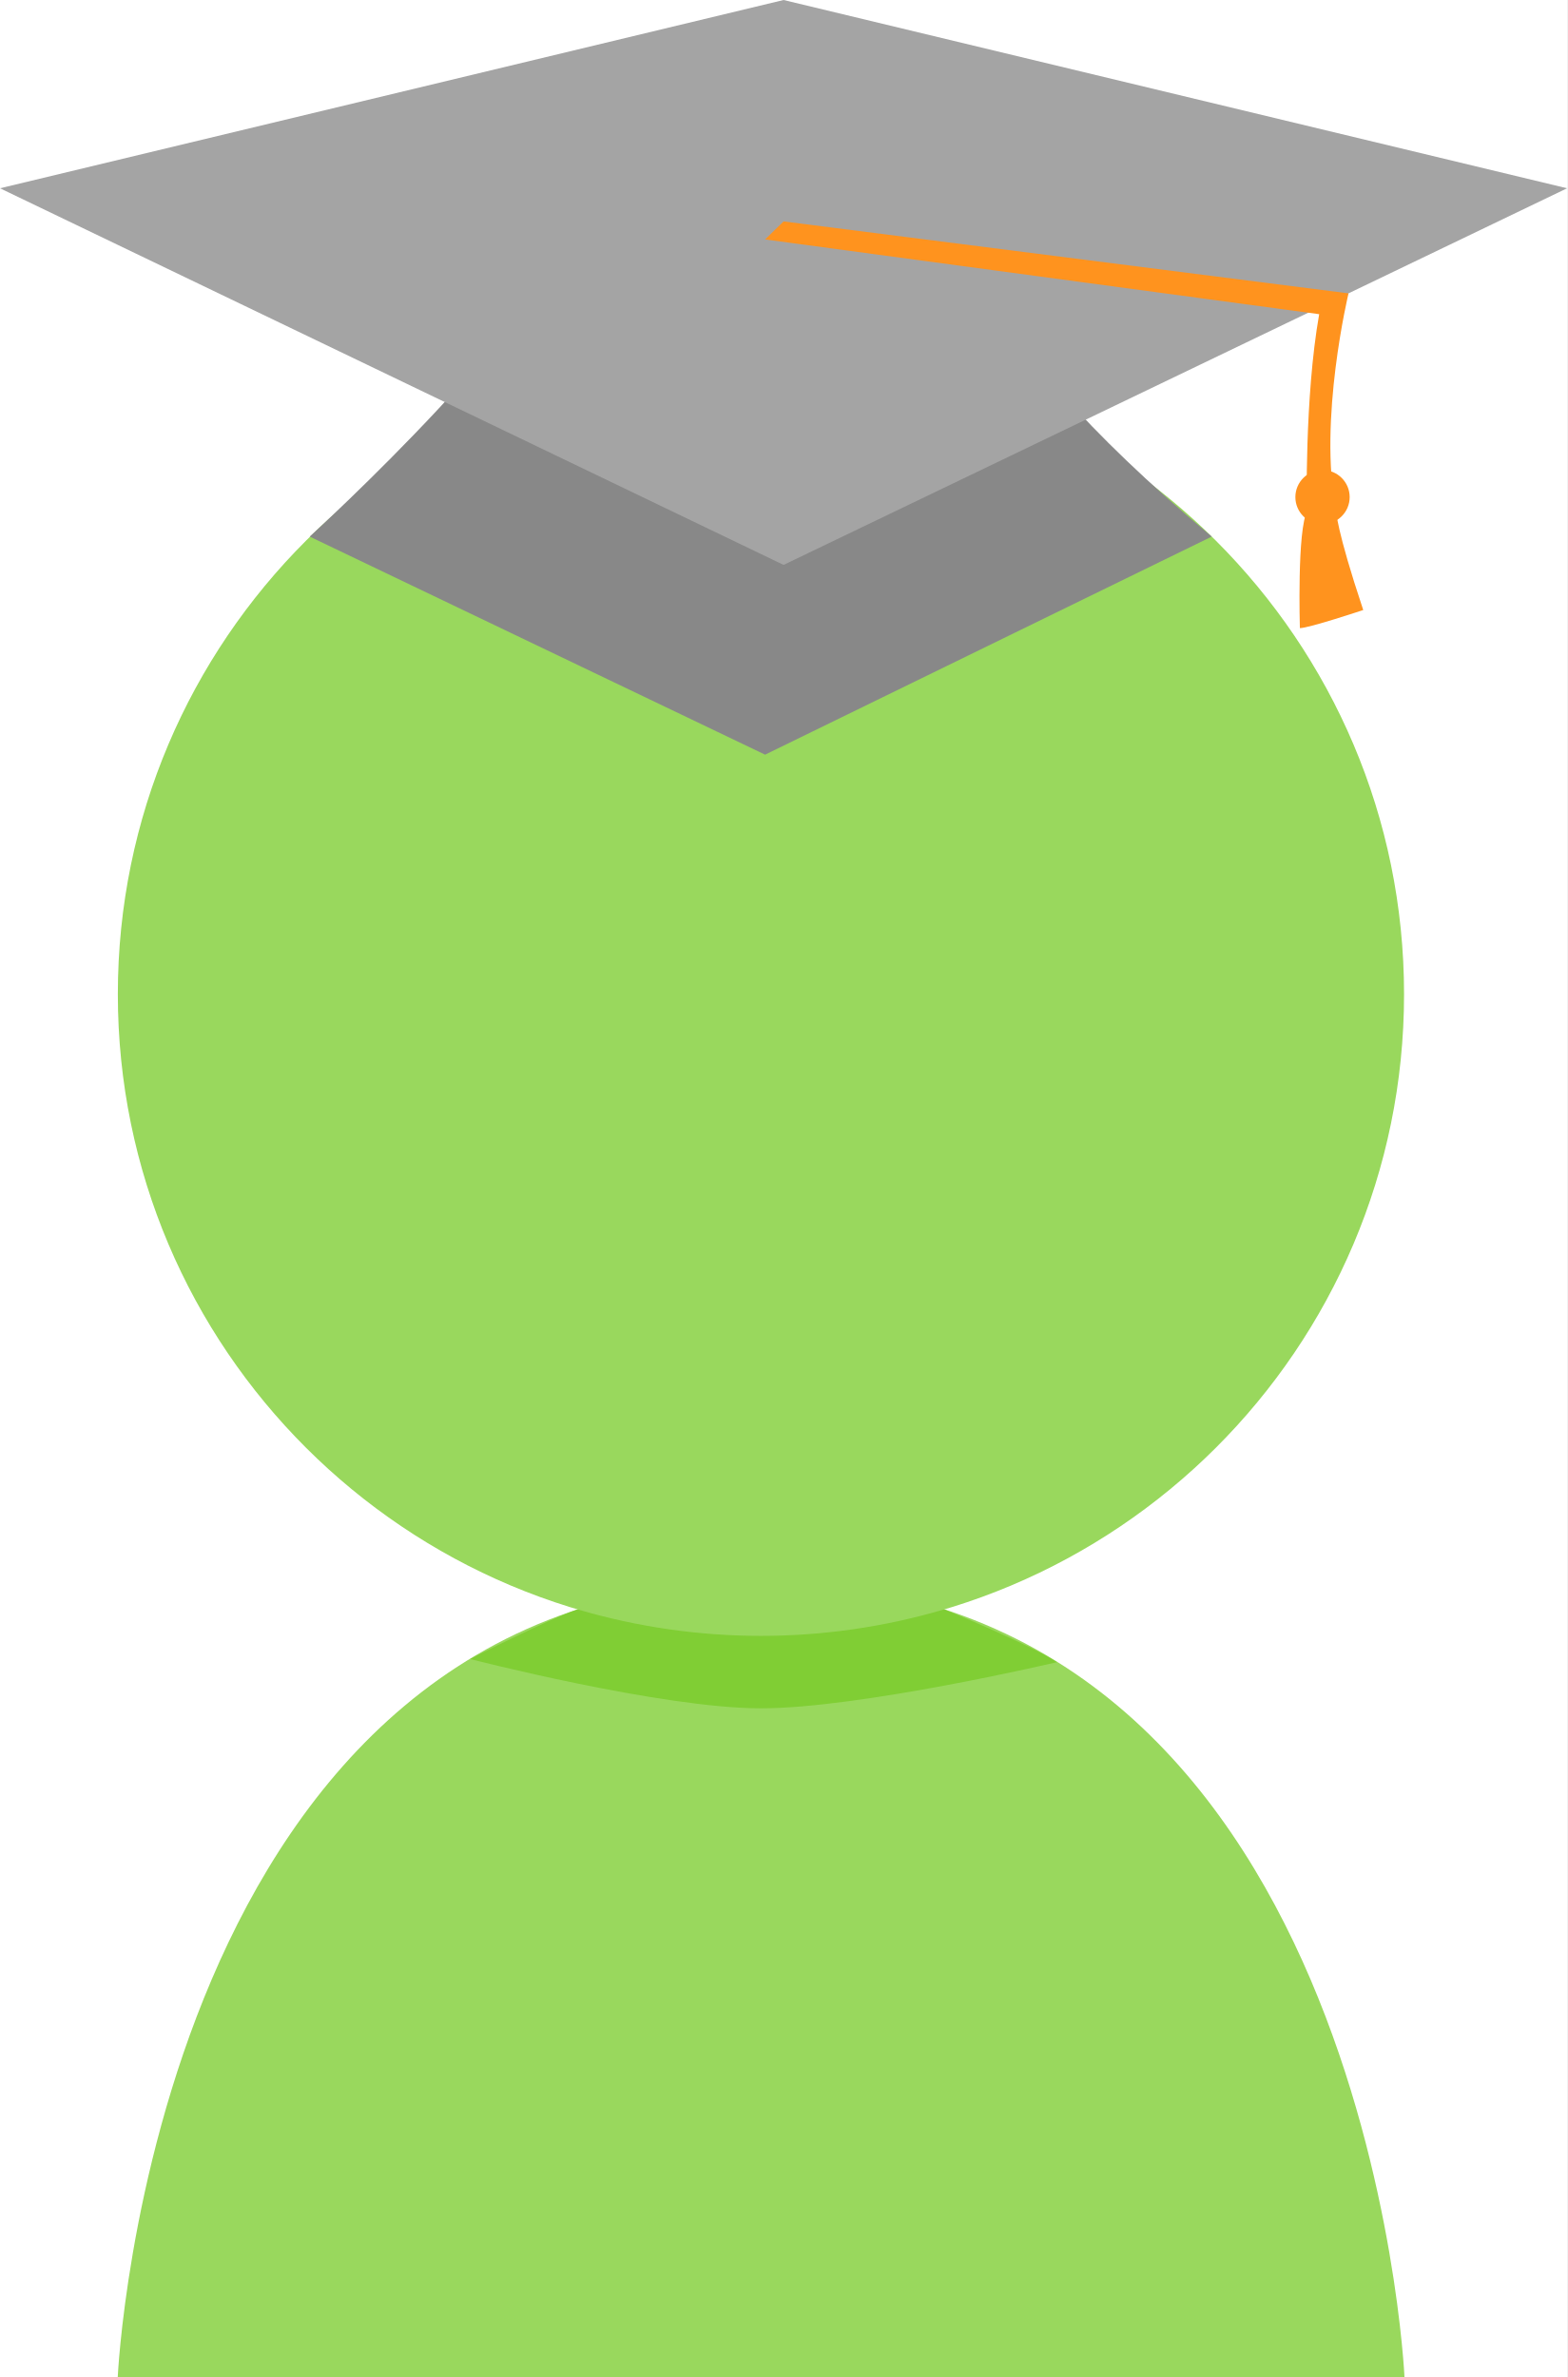
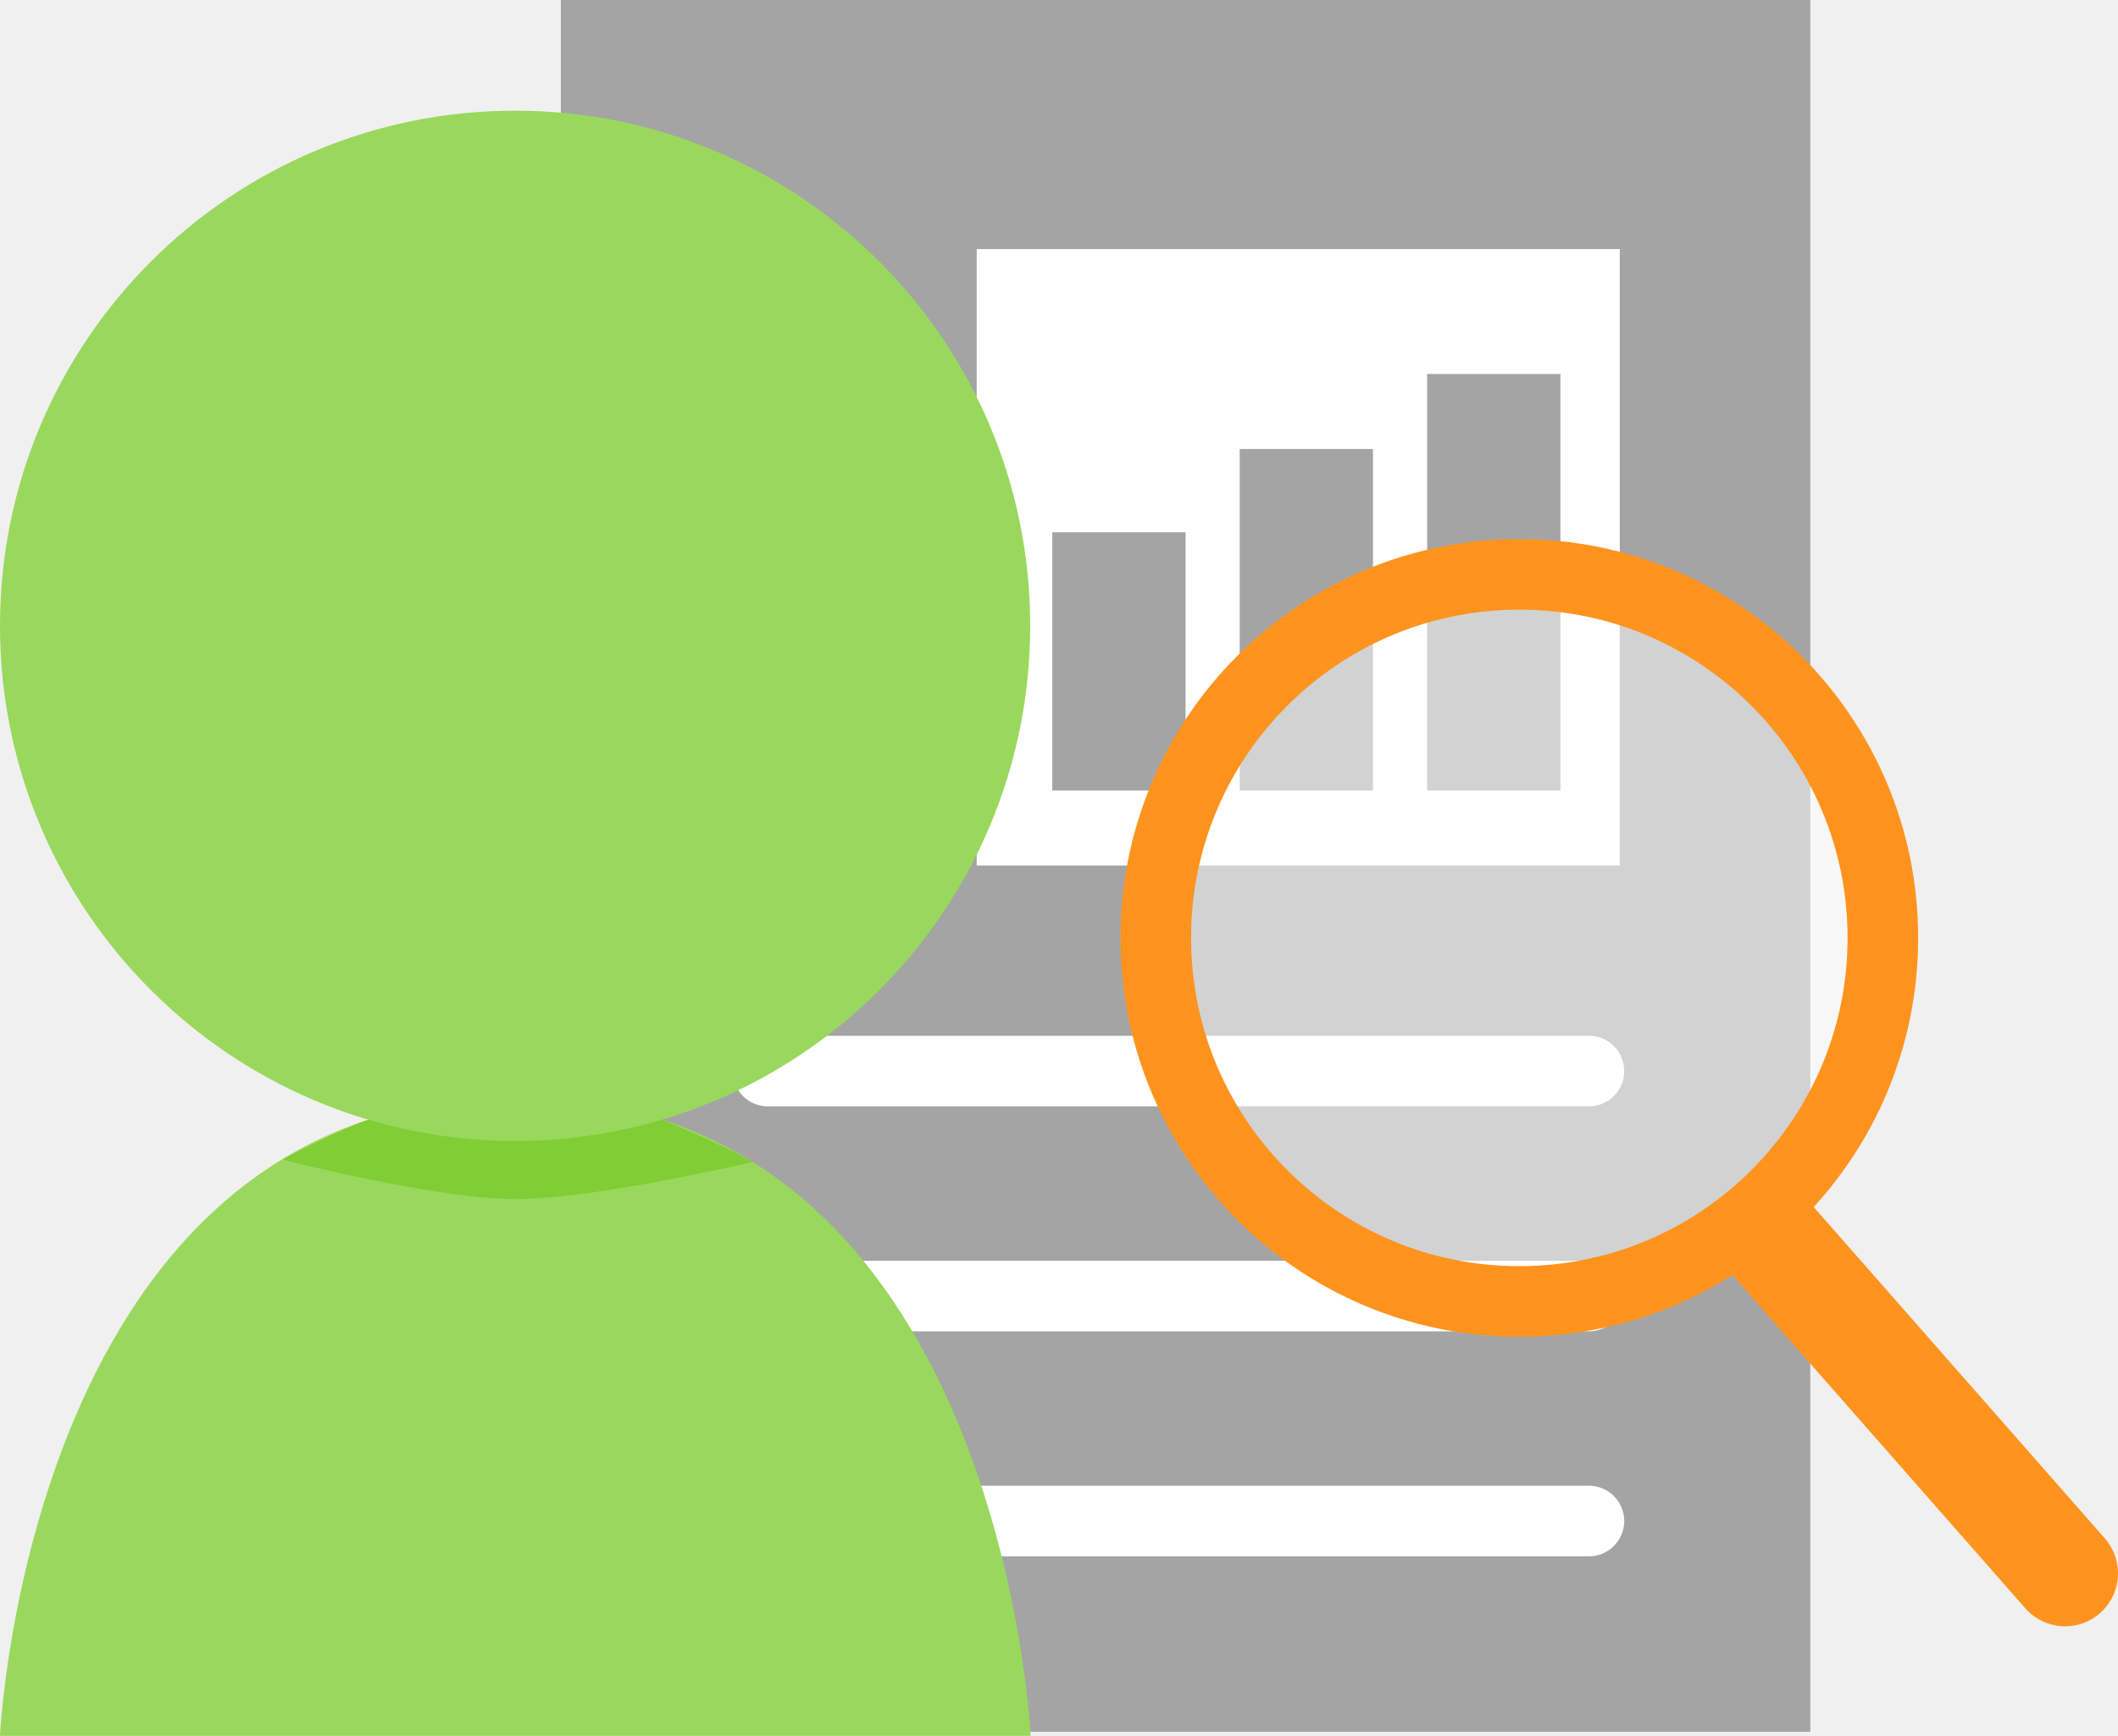
- <svg xmlns="http://www.w3.org/2000/svg" width="118" height="179" viewBox="0 0 118 179" fill="none">
-   <rect width="118" height="179" fill="white" />
-   <path d="M57.298 123.19C84.042 123.19 105.723 101.556 105.723 74.869C105.723 48.182 84.042 26.548 57.298 26.548C30.553 26.548 8.873 48.182 8.873 74.869C8.873 101.556 30.553 123.19 57.298 123.19Z" fill="#99D85D" />
-   <path d="M8.866 179C8.866 179 11.594 119.104 57.311 119.104C103.029 119.104 105.756 179 105.756 179H8.866Z" fill="#99D85D" />
-   <path d="M91.242 40.408L57.61 56.83L23.32 40.408C23.32 40.408 42.605 22.8 42.605 16.674H72.614C72.614 16.674 71.645 23.985 91.242 40.408Z" fill="#888888" />
-   <path d="M59.003 0L118 14.178L59.003 42.54L0 14.178L59.003 0Z" fill="#A4A4A4" />
-   <path d="M59.004 16.674L101.542 22.091C101.542 22.091 99.246 31.647 100.606 38.454H98.403C98.403 38.454 98.217 29.971 99.332 23.66L57.61 18.032L59.004 16.674Z" fill="#FF931E" />
-   <path d="M99.584 39.474C100.713 39.474 101.628 38.561 101.628 37.434C101.628 36.308 100.713 35.395 99.584 35.395C98.455 35.395 97.54 36.308 97.54 37.434C97.54 38.561 98.455 39.474 99.584 39.474Z" fill="#FF931E" />
-   <path d="M100.606 38.454C100.606 38.454 100.606 39.812 102.65 45.937C102.65 45.937 98.562 47.301 97.879 47.301C97.879 47.301 97.653 39.812 98.449 38.454C99.246 37.097 100.606 38.454 100.606 38.454Z" fill="#FF931E" />
-   <path d="M43.494 121.196C52.502 123.854 62.087 123.854 71.095 121.196C71.095 121.196 77.326 123.719 79.589 125.17C79.589 125.17 64.797 128.646 57.298 128.646C49.799 128.646 35.398 124.931 35.398 124.931C35.398 124.931 41.291 121.925 43.494 121.196Z" fill="#80CE34" />
+ <svg xmlns="http://www.w3.org/2000/svg" id="Layer_9" data-name="Layer 9" viewBox="0 0 300.04 245.9">
+   <defs>
+     <style>.cls-1{fill:#a4a4a4;}.cls-2,.cls-4{fill:#fff;}.cls-3,.cls-5,.cls-6{fill:none;stroke-miterlimit:10;}.cls-3{stroke:#fff;}.cls-3,.cls-5{stroke-linecap:round;}.cls-3,.cls-6{stroke-width:10px;}.cls-4{opacity:0.5;}.cls-5,.cls-6{stroke:#ff931e;}.cls-5{stroke-width:15px;}.cls-7{fill:#99d85d;}.cls-8{fill:#80ce34;}</style>
+   </defs>
+   <rect class="cls-1" x="79.45" width="177" height="245.32" />
+   <rect class="cls-2" x="138.36" y="35.28" width="91.1" height="87.32" />
+   <line class="cls-3" x1="108.78" y1="151.72" x2="225.09" y2="151.72" />
+   <line class="cls-3" x1="108.78" y1="183.59" x2="225.09" y2="183.59" />
+   <rect class="cls-1" x="149.07" y="75.4" width="18.88" height="36.58" />
+   <rect class="cls-1" x="175.62" y="63.6" width="18.88" height="48.38" />
+   <rect class="cls-1" x="202.17" y="52.98" width="18.88" height="59" />
+   <line class="cls-3" x1="108.78" y1="215.46" x2="225.09" y2="215.46" />
+   <circle class="cls-4" cx="215.96" cy="132.64" r="49.21" />
+   <line class="cls-5" x1="251.19" y1="175.81" x2="292.54" y2="222.87" />
+   <circle class="cls-6" cx="215.23" cy="132.86" r="51.5" />
+   <circle class="cls-7" cx="72.97" cy="88.65" r="72.97" />
+   <path class="cls-7" d="M909.55,727s4.11-90.45,73-90.45,73,90.45,73,90.45Z" transform="translate(-909.55 -481.1)" />
+   <path class="cls-8" d="M961.73,639.71a73.34,73.34,0,0,0,41.59,0s9.39,3.81,12.8,6c0,0-22.29,5.25-33.59,5.25s-33-5.61-33-5.61S958.41,640.81,961.73,639.71Z" transform="translate(-909.55 -481.1)" />
</svg>
